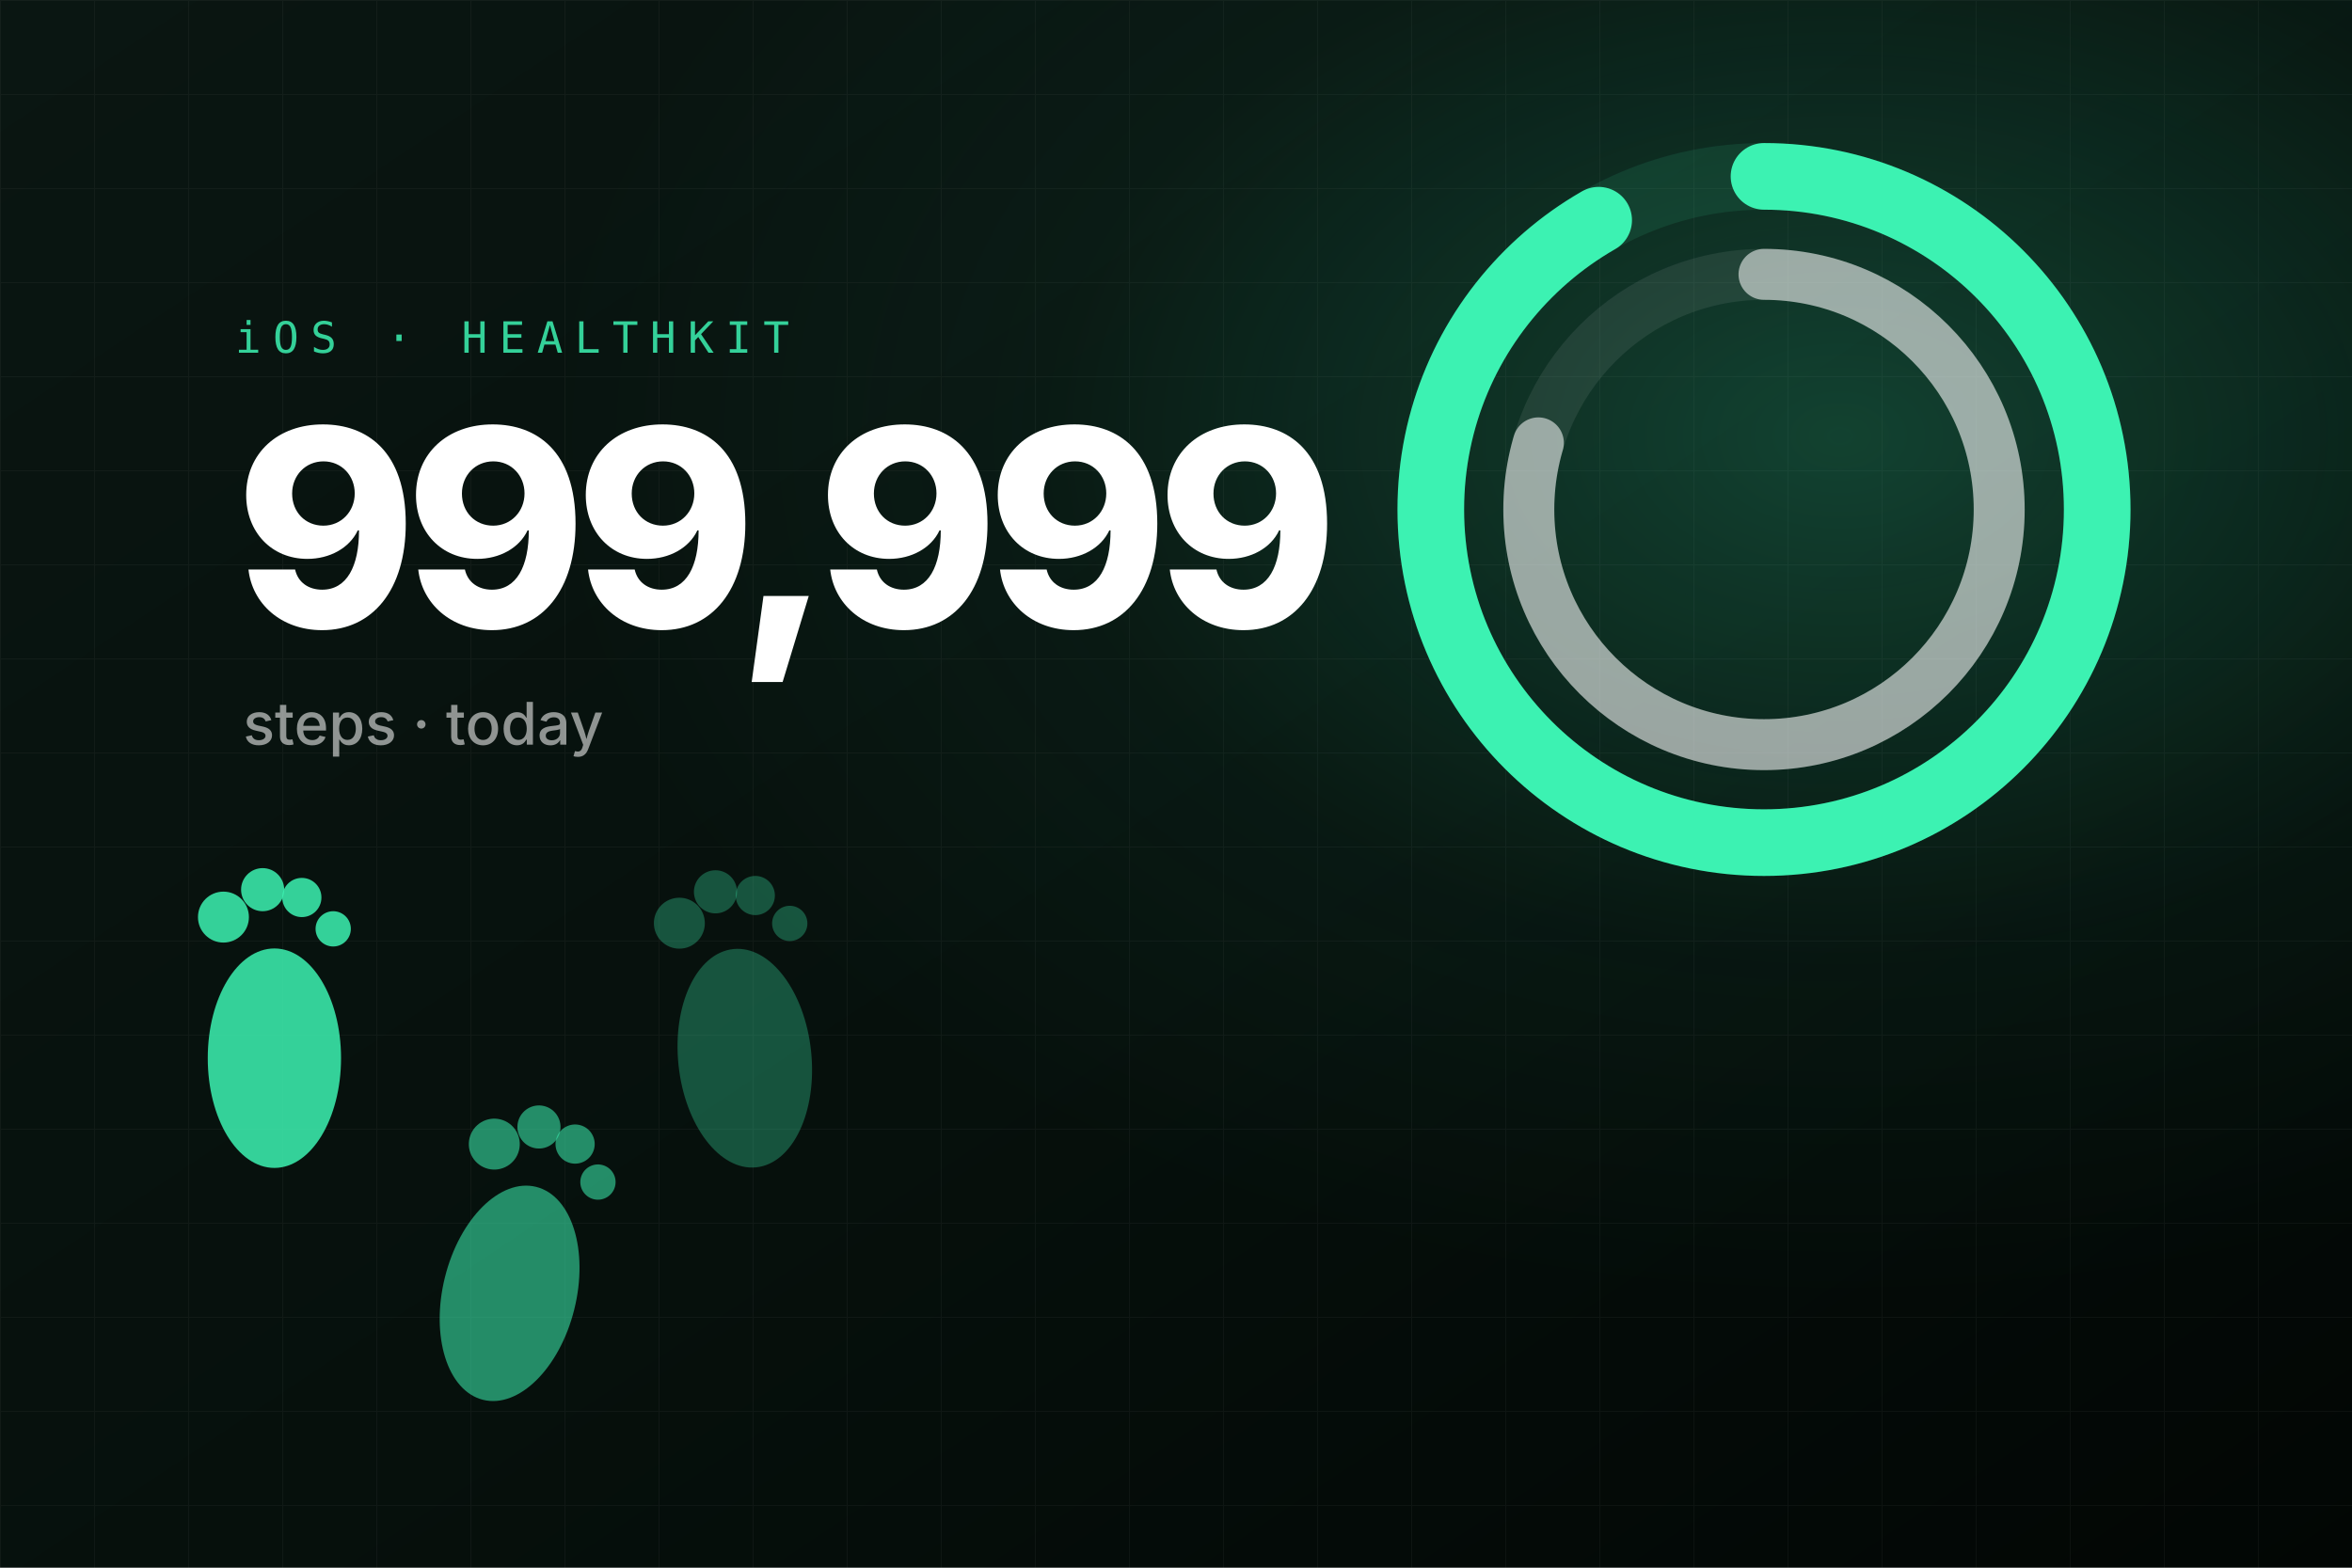
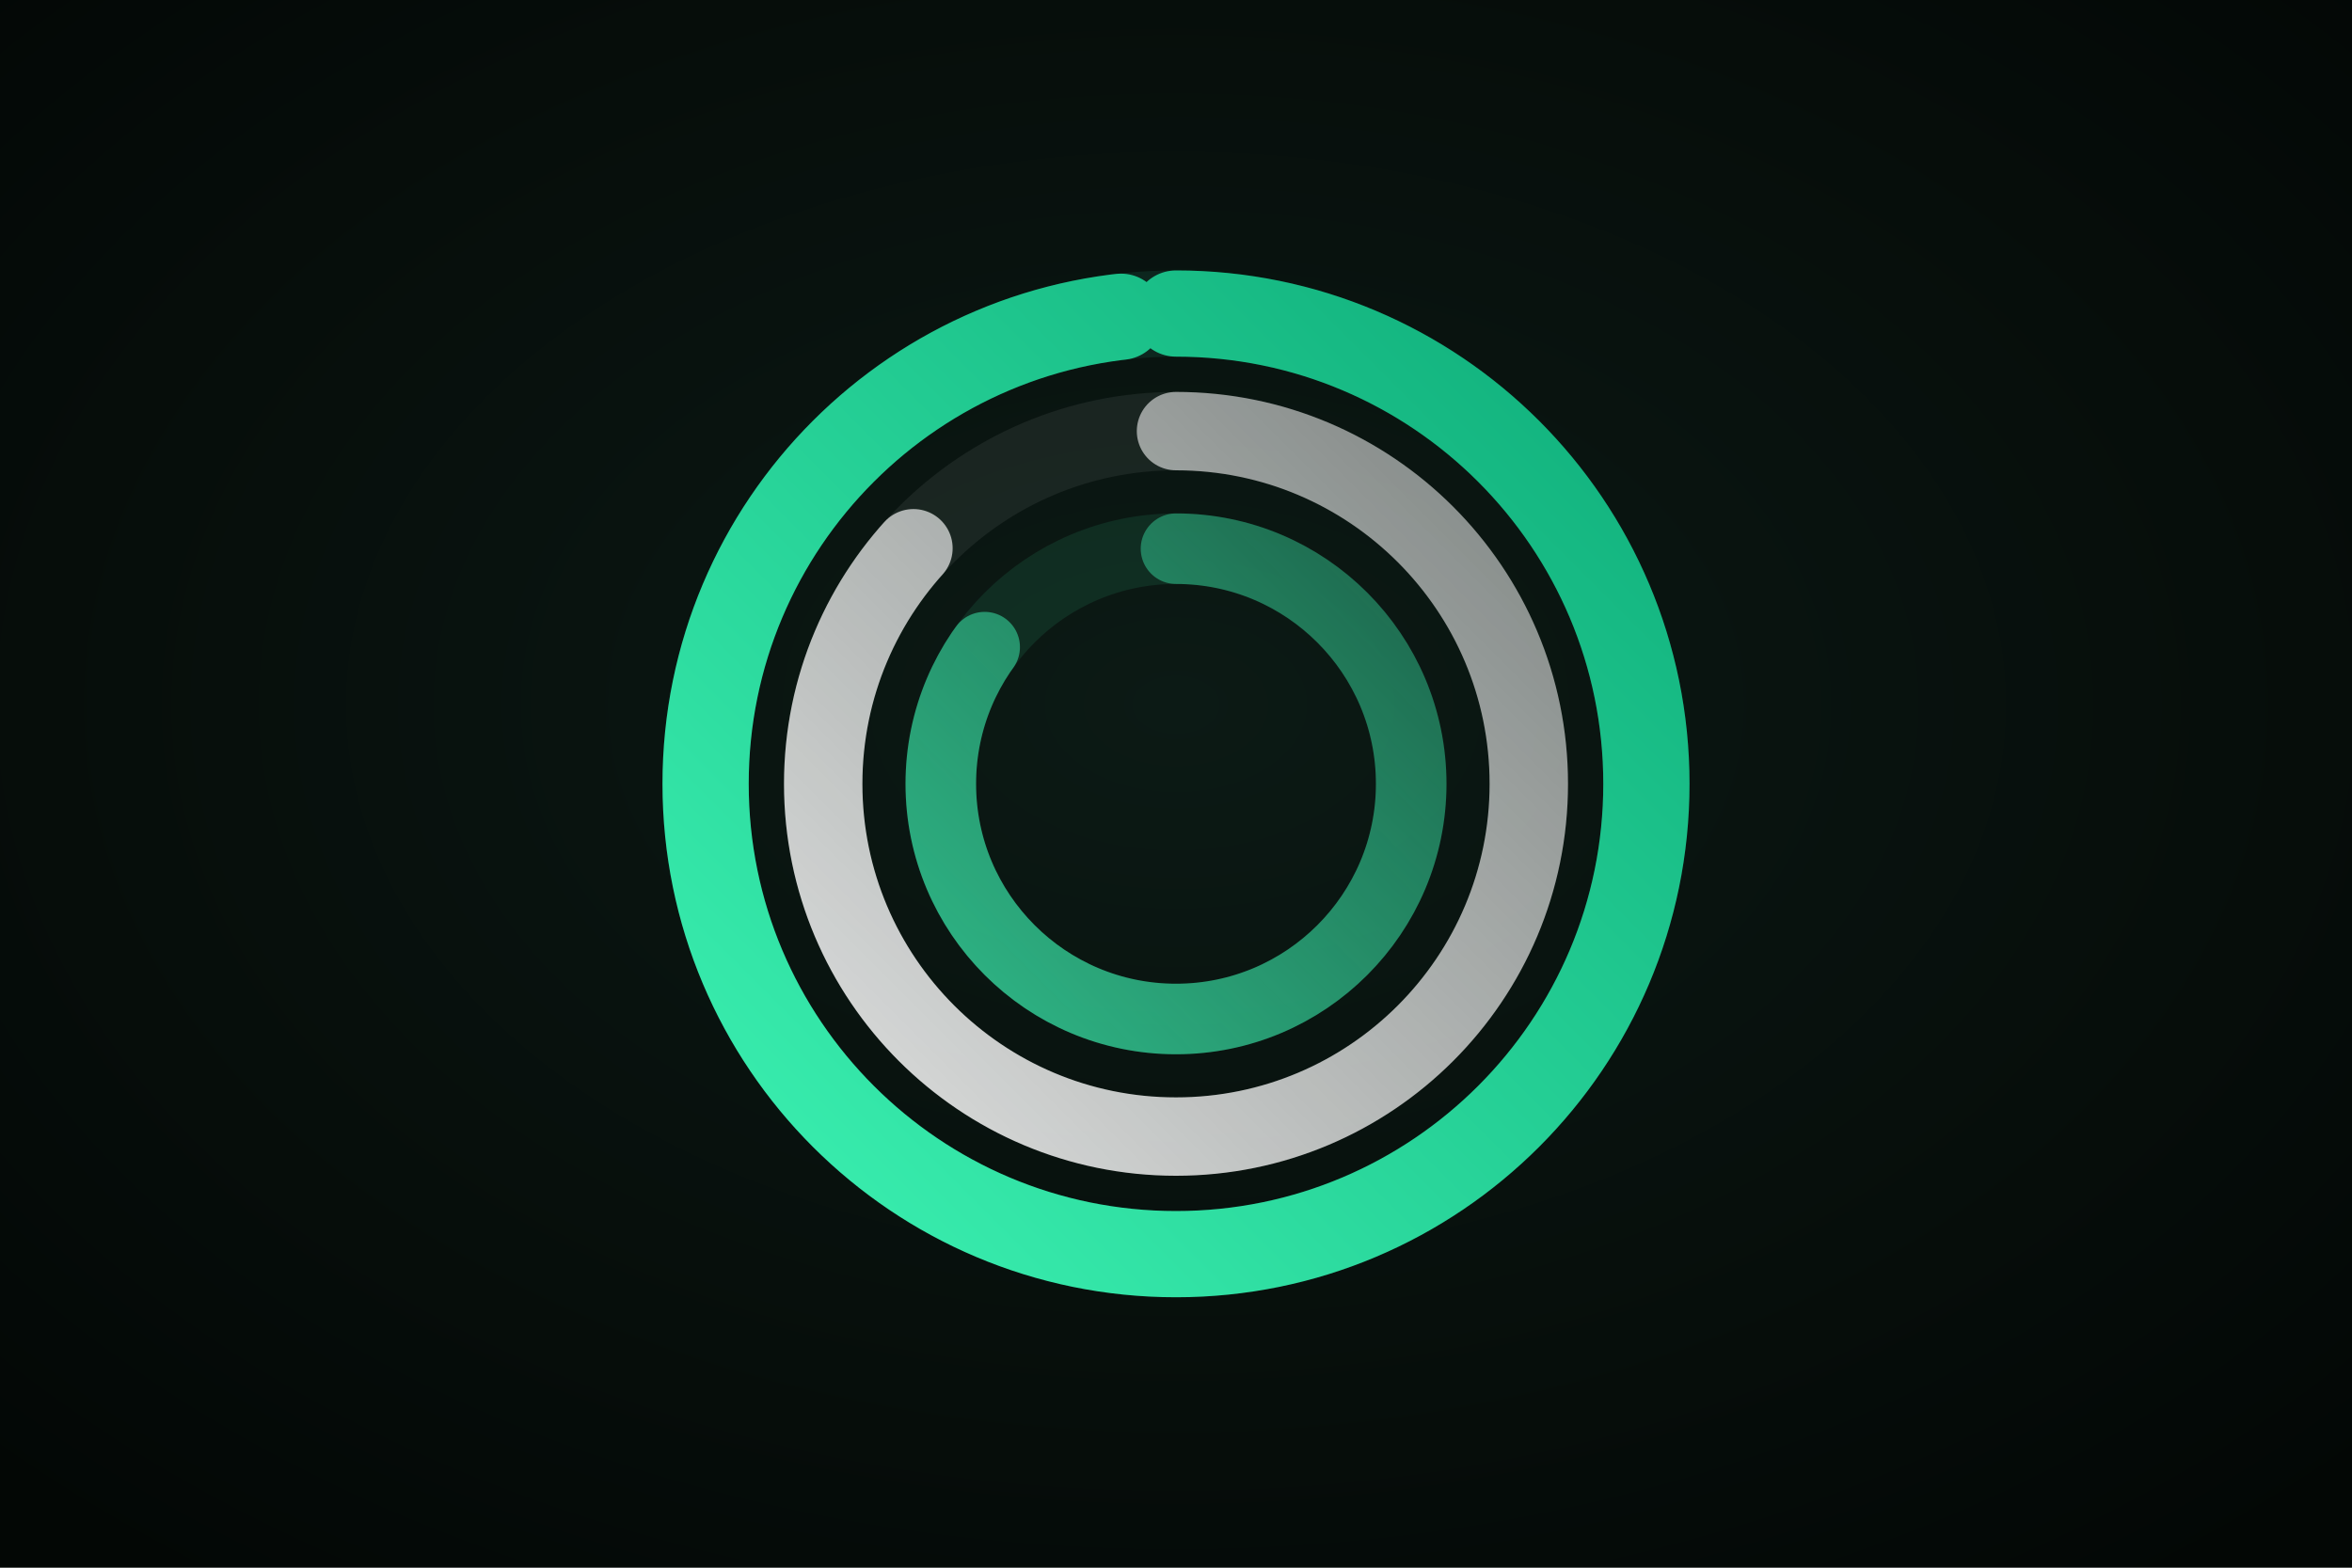
<svg xmlns="http://www.w3.org/2000/svg" viewBox="0 0 1200 800" preserveAspectRatio="xMidYMid slice" role="img" aria-label="Step Count Changer">
  <defs>
-     <linearGradient id="bg" x1="0" y1="0" x2="1" y2="1">
-       <stop offset="0%" stop-color="#0a1612" />
-       <stop offset="55%" stop-color="#06100c" />
-       <stop offset="100%" stop-color="#020604" />
+     <radialGradient id="bg" cx="0.5" cy="0.45" r="0.7">
+       <stop offset="0%" stop-color="#0c1a15" />
+       <stop offset="100%" stop-color="#030705" />
+     </radialGradient>
+     <linearGradient id="ringMove" x1="0" y1="0" x2="1" y2="1">
+       <stop offset="0%" stop-color="#3CF2B2" />
+       <stop offset="100%" stop-color="#0fae7a" />
    </linearGradient>
-     <radialGradient id="glow" cx="0.78" cy="0.28" r="0.55">
-       <stop offset="0%" stop-color="#3CF2B2" stop-opacity="0.22" />
-       <stop offset="60%" stop-color="#3CF2B2" stop-opacity="0.04" />
-       <stop offset="100%" stop-color="#3CF2B2" stop-opacity="0" />
-     </radialGradient>
-     <pattern id="grid" width="48" height="48" patternUnits="userSpaceOnUse">
-       <path d="M 48 0 L 0 0 0 48" fill="none" stroke="#ffffff" stroke-opacity="0.04" stroke-width="1" />
-     </pattern>
+     <linearGradient id="ringEx" x1="0" y1="0" x2="1" y2="1">
+       <stop offset="0%" stop-color="#ffffff" stop-opacity="0.85" />
+       <stop offset="100%" stop-color="#ffffff" stop-opacity="0.45" />
+     </linearGradient>
+     <linearGradient id="ringStand" x1="0" y1="0" x2="1" y2="1">
+       <stop offset="0%" stop-color="#3CF2B2" stop-opacity="0.7" />
+       <stop offset="100%" stop-color="#3CF2B2" stop-opacity="0.3" />
+     </linearGradient>
  </defs>
  <rect width="1200" height="800" fill="url(#bg)" />
-   <rect width="1200" height="800" fill="url(#grid)" />
-   <rect width="1200" height="800" fill="url(#glow)" />
-   <g transform="translate(900 260)">
-     <circle r="170" fill="none" stroke="#3CF2B2" stroke-opacity="0.10" stroke-width="34" />
-     <circle r="170" fill="none" stroke="#3CF2B2" stroke-width="34" stroke-linecap="round" stroke-dasharray="980 1100" transform="rotate(-90)" />
-     <circle r="120" fill="none" stroke="#ffffff" stroke-opacity="0.08" stroke-width="26" />
-     <circle r="120" fill="none" stroke="#ffffff" stroke-opacity="0.55" stroke-width="26" stroke-linecap="round" stroke-dasharray="600 760" transform="rotate(-90)" />
+   <g transform="translate(600 400)">
+     <circle r="240" fill="none" stroke="#3CF2B2" stroke-opacity="0.09" stroke-width="44" />
+     <circle r="240" fill="none" stroke="url(#ringMove)" stroke-width="44" stroke-linecap="round" stroke-dasharray="1480 1510" transform="rotate(-90)" />
+     <circle r="180" fill="none" stroke="#ffffff" stroke-opacity="0.07" stroke-width="40" />
+     <circle r="180" fill="none" stroke="url(#ringEx)" stroke-width="40" stroke-linecap="round" stroke-dasharray="980 1131" transform="rotate(-90)" />
+     <circle r="120" fill="none" stroke="#3CF2B2" stroke-opacity="0.10" stroke-width="36" />
+     <circle r="120" fill="none" stroke="url(#ringStand)" stroke-width="36" stroke-linecap="round" stroke-dasharray="640 754" transform="rotate(-90)" />
  </g>
-   <g fill="#3CF2B2" fill-opacity="0.85">
-     <g transform="translate(140 540)">
-       <ellipse cx="0" cy="0" rx="34" ry="56" />
-       <circle cx="-26" cy="-72" r="13" />
-       <circle cx="-6" cy="-86" r="11" />
-       <circle cx="14" cy="-82" r="10" />
-       <circle cx="30" cy="-66" r="9" />
-     </g>
-     <g transform="translate(260 660) rotate(14)" fill-opacity="0.55">
-       <ellipse cx="0" cy="0" rx="34" ry="56" />
-       <circle cx="-26" cy="-72" r="13" />
-       <circle cx="-6" cy="-86" r="11" />
-       <circle cx="14" cy="-82" r="10" />
-       <circle cx="30" cy="-66" r="9" />
-     </g>
-     <g transform="translate(380 540) rotate(-6)" fill-opacity="0.30">
-       <ellipse cx="0" cy="0" rx="34" ry="56" />
-       <circle cx="-26" cy="-72" r="13" />
-       <circle cx="-6" cy="-86" r="11" />
-       <circle cx="14" cy="-82" r="10" />
-       <circle cx="30" cy="-66" r="9" />
-     </g>
-   </g>
-   <text x="120" y="180" font-family="ui-monospace, 'SF Mono', Menlo, monospace" font-size="22" letter-spacing="6" fill="#3CF2B2" fill-opacity="0.85">
-     iOS · HEALTHKIT
-   </text>
-   <text x="120" y="320" font-family="-apple-system, BlinkMacSystemFont, 'SF Pro Display', system-ui, sans-serif" font-weight="800" font-size="140" letter-spacing="-6" fill="#ffffff">
-     999,999
-   </text>
-   <text x="124" y="380" font-family="-apple-system, BlinkMacSystemFont, 'SF Pro Display', system-ui, sans-serif" font-weight="500" font-size="30" fill="#ffffff" fill-opacity="0.55">
-     steps · today
-   </text>
</svg>
